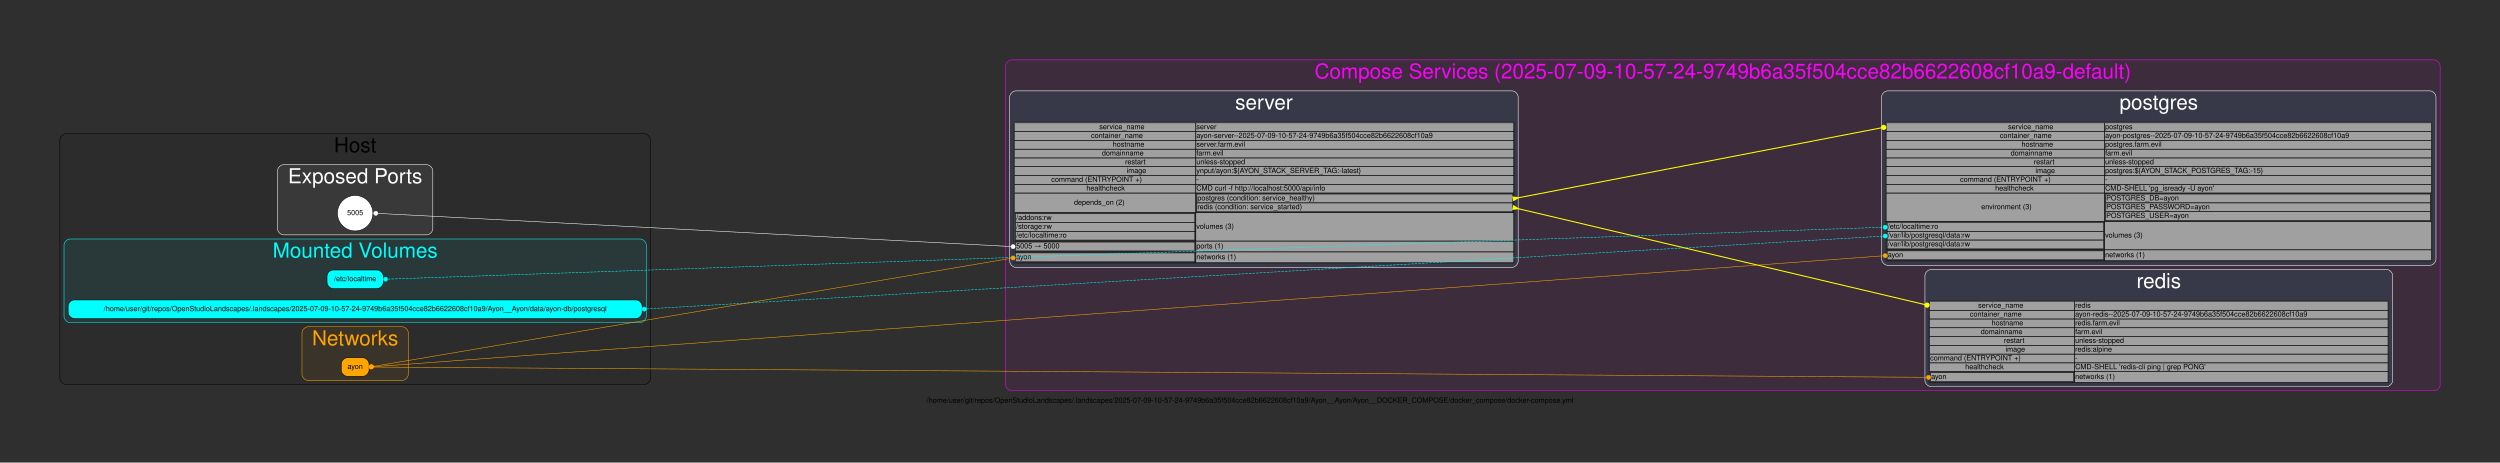
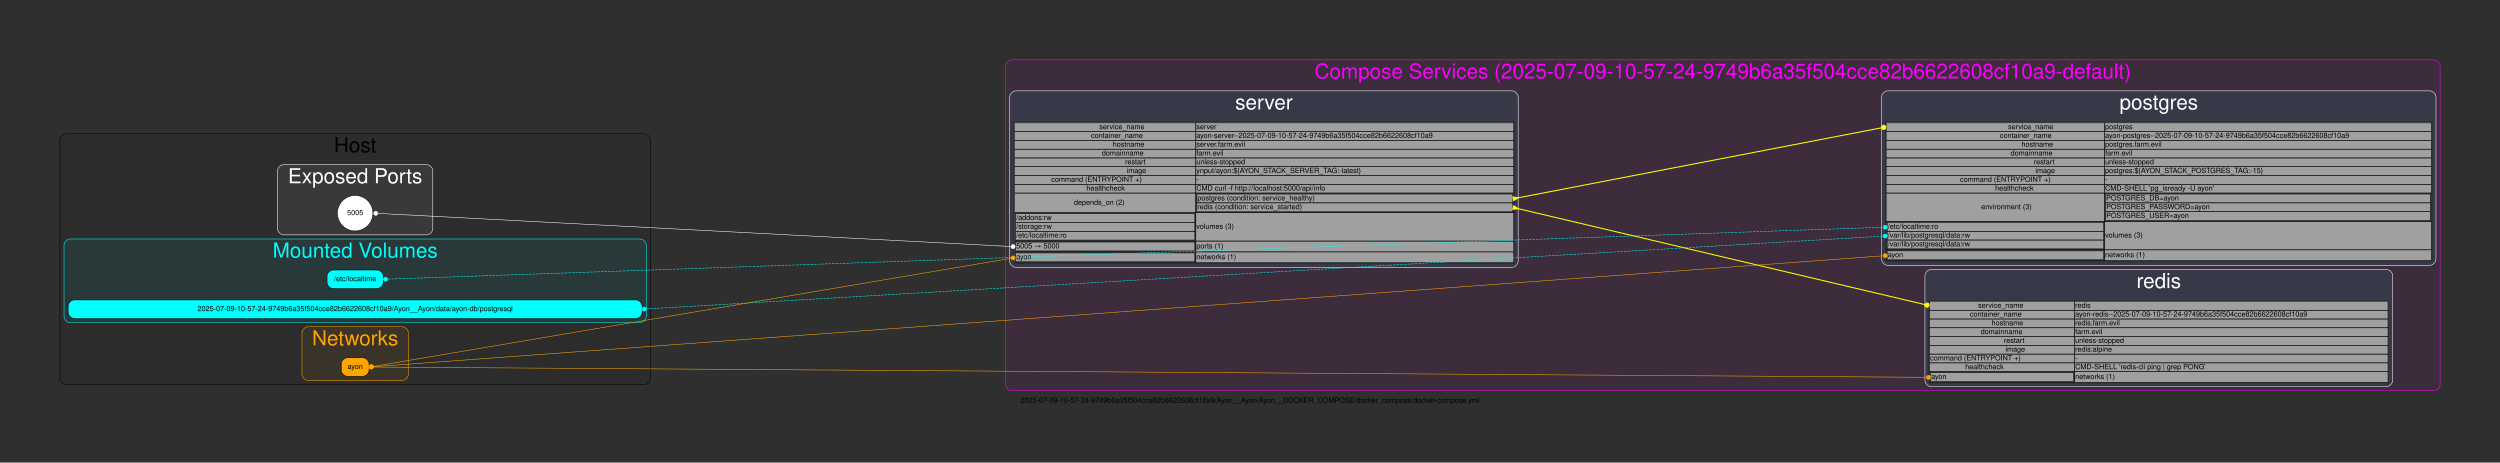
<svg xmlns="http://www.w3.org/2000/svg" width="4843pt" height="896pt" viewBox="0.00 0.00 4843.00 896.00">
  <g id="graph0" class="graph" transform="scale(1 1) rotate(0) translate(108 788)">
    <polygon fill="#2f2f2f" stroke="transparent" points="-108,108 -108,-788 4735,-788 4735,108 -108,108" />
-     <text text-anchor="middle" x="2313.5" y="-7.8" font-family="Helvetica,sans-Serif" font-size="14.00">/home/user/git/repos/OpenStudioLandscapes/.landscapes/2025-07-09-10-57-24-9749b6a35f504cce82b6622608cf10a9/Ayon__Ayon/Ayon__DOCKER_COMPOSE/docker_compose/docker-compose.yml</text>
+     <text text-anchor="middle" x="2313.5" y="-7.8" font-family="Helvetica,sans-Serif" font-size="14.00">2025-07-09-10-57-24-9749b6a35f504cce82b6622608cf10a9/Ayon__Ayon/Ayon__DOCKER_COMPOSE/docker_compose/docker-compose.yml</text>
    <g id="clust1" class="cluster">
      <path fill="#ff00ff" fill-opacity="0.063" stroke="#ff00ff" d="M1852,-31C1852,-31 4607,-31 4607,-31 4613,-31 4619,-37 4619,-43 4619,-43 4619,-660 4619,-660 4619,-666 4613,-672 4607,-672 4607,-672 1852,-672 1852,-672 1846,-672 1840,-666 1840,-660 1840,-660 1840,-43 1840,-43 1840,-37 1846,-31 1852,-31" />
      <text text-anchor="middle" x="3229.5" y="-636" font-family="Helvetica,sans-Serif" font-size="40.00" fill="#ff00ff">Compose Services (2025-07-09-10-57-24-9749b6a35f504cce82b6622608cf10a9-default)</text>
    </g>
    <g id="clust2" class="cluster">
      <path fill="#00ffff" fill-opacity="0.063" stroke="white" d="M3549,-274C3549,-274 4599,-274 4599,-274 4605,-274 4611,-280 4611,-286 4611,-286 4611,-600 4611,-600 4611,-606 4605,-612 4599,-612 4599,-612 3549,-612 3549,-612 3543,-612 3537,-606 3537,-600 3537,-600 3537,-286 3537,-286 3537,-280 3543,-274 3549,-274" />
      <text text-anchor="middle" x="4074" y="-576" font-family="Helvetica,sans-Serif" font-size="40.00" fill="white">postgres</text>
    </g>
    <g id="clust3" class="cluster">
      <path fill="#00ffff" fill-opacity="0.063" stroke="white" d="M3633,-39C3633,-39 4515,-39 4515,-39 4521,-39 4527,-45 4527,-51 4527,-51 4527,-254 4527,-254 4527,-260 4521,-266 4515,-266 4515,-266 3633,-266 3633,-266 3627,-266 3621,-260 3621,-254 3621,-254 3621,-51 3621,-51 3621,-45 3627,-39 3633,-39" />
      <text text-anchor="middle" x="4074" y="-230" font-family="Helvetica,sans-Serif" font-size="40.00" fill="white">redis</text>
    </g>
    <g id="clust4" class="cluster">
      <path fill="#00ffff" fill-opacity="0.063" stroke="white" d="M1860,-270C1860,-270 2821,-270 2821,-270 2827,-270 2833,-276 2833,-282 2833,-282 2833,-600 2833,-600 2833,-606 2827,-612 2821,-612 2821,-612 1860,-612 1860,-612 1854,-612 1848,-606 1848,-600 1848,-600 1848,-282 1848,-282 1848,-276 1854,-270 1860,-270" />
      <text text-anchor="middle" x="2340.5" y="-576" font-family="Helvetica,sans-Serif" font-size="40.00" fill="white">server</text>
    </g>
    <g id="clust5" class="cluster">
      <path fill="#000000" fill-opacity="0.063" stroke="#000000" d="M20,-43C20,-43 1140,-43 1140,-43 1146,-43 1152,-49 1152,-55 1152,-55 1152,-517 1152,-517 1152,-523 1146,-529 1140,-529 1140,-529 20,-529 20,-529 14,-529 8,-523 8,-517 8,-517 8,-55 8,-55 8,-49 14,-43 20,-43" />
      <text text-anchor="middle" x="580" y="-493" font-family="Helvetica,sans-Serif" font-size="40.00" fill="#000000">Host</text>
    </g>
    <g id="clust6" class="cluster">
      <path fill="#ffffff" fill-opacity="0.063" stroke="#ffffff" d="M441.55,-333C441.55,-333 718.45,-333 718.45,-333 724.45,-333 730.45,-339 730.45,-345 730.45,-345 730.45,-457 730.45,-457 730.45,-463 724.45,-469 718.45,-469 718.45,-469 441.55,-469 441.55,-469 435.55,-469 429.55,-463 429.55,-457 429.55,-457 429.55,-345 429.55,-345 429.55,-339 435.55,-333 441.55,-333" />
      <text text-anchor="middle" x="580" y="-433" font-family="Helvetica,sans-Serif" font-size="40.00" fill="#ffffff">Exposed Ports</text>
    </g>
    <g id="clust7" class="cluster">
      <path fill="#00ffff" fill-opacity="0.063" stroke="#00ffff" d="M28,-163C28,-163 1132,-163 1132,-163 1138,-163 1144,-169 1144,-175 1144,-175 1144,-313 1144,-313 1144,-319 1138,-325 1132,-325 1132,-325 28,-325 28,-325 22,-325 16,-319 16,-313 16,-313 16,-175 16,-175 16,-169 22,-163 28,-163" />
      <text text-anchor="middle" x="580" y="-289" font-family="Helvetica,sans-Serif" font-size="40.00" fill="#00ffff">Mounted Volumes</text>
    </g>
    <g id="clust8" class="cluster">
      <path fill="#ffa500" fill-opacity="0.063" stroke="#ffa500" d="M489,-51C489,-51 671,-51 671,-51 677,-51 683,-57 683,-63 683,-63 683,-143 683,-143 683,-149 677,-155 671,-155 671,-155 489,-155 489,-155 483,-155 477,-149 477,-143 477,-143 477,-63 477,-63 477,-57 483,-51 489,-51" />
      <text text-anchor="middle" x="580" y="-119" font-family="Helvetica,sans-Serif" font-size="40.00" fill="#ffa500">Networks</text>
    </g>
    <g id="node1" class="node">
      <polygon fill="#a0a0a0" stroke="transparent" points="4603,-551.5 3545,-551.5 3545,-282.5 4603,-282.5 4603,-551.5" />
      <polygon fill="none" stroke="#0a0a0a" points="3546,-533 3546,-550 3969,-550 3969,-533 3546,-533" />
      <text text-anchor="start" x="3782" y="-537.8" font-family="Helvetica,sans-Serif" font-size="14.00">            service_name        </text>
      <polygon fill="none" stroke="#0a0a0a" points="3969,-533 3969,-550 4602,-550 4602,-533 3969,-533" />
      <text text-anchor="start" x="3970" y="-537.8" font-family="Helvetica,sans-Serif" font-size="14.00">            postgres        </text>
      <polygon fill="none" stroke="#0a0a0a" points="3546,-516 3546,-533 3969,-533 3969,-516 3546,-516" />
      <text text-anchor="start" x="3766" y="-520.8" font-family="Helvetica,sans-Serif" font-size="14.00">            container_name        </text>
      <polygon fill="none" stroke="#0a0a0a" points="3969,-516 3969,-533 4602,-533 4602,-516 3969,-516" />
      <text text-anchor="start" x="3970" y="-520.8" font-family="Helvetica,sans-Serif" font-size="14.00">            ayon-postgres--2025-07-09-10-57-24-9749b6a35f504cce82b6622608cf10a9        </text>
      <polygon fill="none" stroke="#0a0a0a" points="3546,-499 3546,-516 3969,-516 3969,-499 3546,-499" />
      <text text-anchor="start" x="3808" y="-503.8" font-family="Helvetica,sans-Serif" font-size="14.00">            hostname        </text>
      <polygon fill="none" stroke="#0a0a0a" points="3969,-499 3969,-516 4602,-516 4602,-499 3969,-499" />
      <text text-anchor="start" x="3970" y="-503.8" font-family="Helvetica,sans-Serif" font-size="14.00">            postgres.farm.evil        </text>
      <polygon fill="none" stroke="#0a0a0a" points="3546,-482 3546,-499 3969,-499 3969,-482 3546,-482" />
      <text text-anchor="start" x="3787" y="-486.8" font-family="Helvetica,sans-Serif" font-size="14.00">            domainname        </text>
      <polygon fill="none" stroke="#0a0a0a" points="3969,-482 3969,-499 4602,-499 4602,-482 3969,-482" />
      <text text-anchor="start" x="3970" y="-486.8" font-family="Helvetica,sans-Serif" font-size="14.00">            farm.evil        </text>
      <polygon fill="none" stroke="#0a0a0a" points="3546,-465 3546,-482 3969,-482 3969,-465 3546,-465" />
      <text text-anchor="start" x="3832" y="-469.8" font-family="Helvetica,sans-Serif" font-size="14.00">            restart        </text>
      <polygon fill="none" stroke="#0a0a0a" points="3969,-465 3969,-482 4602,-482 4602,-465 3969,-465" />
      <text text-anchor="start" x="3970" y="-469.8" font-family="Helvetica,sans-Serif" font-size="14.00">            unless-stopped        </text>
      <polygon fill="none" stroke="#0a0a0a" points="3546,-448 3546,-465 3969,-465 3969,-448 3546,-448" />
      <text text-anchor="start" x="3835" y="-452.8" font-family="Helvetica,sans-Serif" font-size="14.00">            image        </text>
      <polygon fill="none" stroke="#0a0a0a" points="3969,-448 3969,-465 4602,-465 4602,-448 3969,-448" />
      <text text-anchor="start" x="3970" y="-452.8" font-family="Helvetica,sans-Serif" font-size="14.00">            postgres:${AYON_STACK_POSTGRES_TAG:-15}        </text>
      <polygon fill="none" stroke="#0a0a0a" points="3546,-431 3546,-448 3969,-448 3969,-431 3546,-431" />
      <text text-anchor="start" x="3689" y="-435.8" font-family="Helvetica,sans-Serif" font-size="14.00">            command (ENTRYPOINT +)        </text>
      <polygon fill="none" stroke="#0a0a0a" points="3969,-431 3969,-448 4602,-448 4602,-431 3969,-431" />
      <text text-anchor="start" x="3970" y="-435.8" font-family="Helvetica,sans-Serif" font-size="14.00">            -        </text>
      <polygon fill="none" stroke="#0a0a0a" points="3546,-414 3546,-431 3969,-431 3969,-414 3546,-414" />
      <text text-anchor="start" x="3757" y="-418.8" font-family="Helvetica,sans-Serif" font-size="14.00">                healthcheck            </text>
      <polygon fill="none" stroke="#0a0a0a" points="3969,-414 3969,-431 4602,-431 4602,-414 3969,-414" />
      <text text-anchor="start" x="3970" y="-418.8" font-family="Helvetica,sans-Serif" font-size="14.00">                CMD-SHELL 'pg_isready -U ayon'            </text>
      <polygon fill="none" stroke="#0a0a0a" points="3546,-359 3546,-414 3969,-414 3969,-359 3546,-359" />
      <text text-anchor="start" x="3730" y="-382.8" font-family="Helvetica,sans-Serif" font-size="14.00">                environment (3)            </text>
      <polygon fill="none" stroke="#0a0a0a" points="3969,-359 3969,-414 4602,-414 4602,-359 3969,-359" />
      <polygon fill="none" stroke="#0a0a0a" points="3971,-395 3971,-412 4600,-412 4600,-395 3971,-395" />
      <text text-anchor="start" x="3972" y="-399.8" font-family="Helvetica,sans-Serif" font-size="14.00">                            POSTGRES_DB=ayon                        </text>
      <polygon fill="none" stroke="#0a0a0a" points="3971,-378 3971,-395 4600,-395 4600,-378 3971,-378" />
      <text text-anchor="start" x="3972" y="-382.8" font-family="Helvetica,sans-Serif" font-size="14.00">                            POSTGRES_PASSWORD=ayon                        </text>
      <polygon fill="none" stroke="#0a0a0a" points="3971,-361 3971,-378 4600,-378 4600,-361 3971,-361" />
      <text text-anchor="start" x="3972" y="-365.8" font-family="Helvetica,sans-Serif" font-size="14.00">                            POSTGRES_USER=ayon                        </text>
      <polygon fill="none" stroke="#0a0a0a" points="3970,-360 3970,-413 4601,-413 4601,-360 3970,-360" />
      <polygon fill="none" stroke="#0a0a0a" points="3546,-304 3546,-359 3969,-359 3969,-304 3546,-304" />
      <polygon fill="none" stroke="#0a0a0a" points="3548,-340 3548,-357 3967,-357 3967,-340 3548,-340" />
      <text text-anchor="start" x="3549" y="-344.8" font-family="Helvetica,sans-Serif" font-size="14.00">                            /etc/localtime:ro                        </text>
      <polygon fill="none" stroke="#0a0a0a" points="3548,-323 3548,-340 3967,-340 3967,-323 3548,-323" />
      <text text-anchor="start" x="3549" y="-327.8" font-family="Helvetica,sans-Serif" font-size="14.00">                            /var/lib/postgresql/data:rw                        </text>
      <polygon fill="none" stroke="#0a0a0a" points="3548,-306 3548,-323 3967,-323 3967,-306 3548,-306" />
      <text text-anchor="start" x="3549" y="-310.8" font-family="Helvetica,sans-Serif" font-size="14.00">                            /var/lib/postgresql/data:rw                        </text>
      <polygon fill="none" stroke="#0a0a0a" points="3547,-305 3547,-358 3968,-358 3968,-305 3547,-305" />
      <polygon fill="none" stroke="#0a0a0a" points="3969,-304 3969,-359 4602,-359 4602,-304 3969,-304" />
      <text text-anchor="start" x="3970" y="-327.8" font-family="Helvetica,sans-Serif" font-size="14.00">                volumes (3)            </text>
      <polygon fill="none" stroke="#0a0a0a" points="3546,-283 3546,-304 3969,-304 3969,-283 3546,-283" />
      <polygon fill="none" stroke="#0a0a0a" points="3548,-285 3548,-302 3967,-302 3967,-285 3548,-285" />
      <text text-anchor="start" x="3549" y="-289.8" font-family="Helvetica,sans-Serif" font-size="14.00">                            ayon                        </text>
      <polygon fill="none" stroke="#0a0a0a" points="3547,-284 3547,-303 3968,-303 3968,-284 3547,-284" />
      <polygon fill="none" stroke="#0a0a0a" points="3969,-283 3969,-304 4602,-304 4602,-283 3969,-283" />
      <text text-anchor="start" x="3970" y="-289.8" font-family="Helvetica,sans-Serif" font-size="14.00">                networks (1)            </text>
      <polygon fill="none" stroke="#0a0a0a" points="3545,-282.5 3545,-551.5 4603,-551.5 4603,-282.5 3545,-282.5" />
    </g>
    <g id="node2" class="node">
      <polygon fill="#a0a0a0" stroke="transparent" points="4519,-205.5 3629,-205.5 3629,-46.5 4519,-46.5 4519,-205.5" />
      <polygon fill="none" stroke="#0a0a0a" points="3630,-187 3630,-204 3911,-204 3911,-187 3630,-187" />
      <text text-anchor="start" x="3724" y="-191.8" font-family="Helvetica,sans-Serif" font-size="14.00">            service_name        </text>
      <polygon fill="none" stroke="#0a0a0a" points="3911,-187 3911,-204 4518,-204 4518,-187 3911,-187" />
      <text text-anchor="start" x="3912" y="-191.8" font-family="Helvetica,sans-Serif" font-size="14.00">            redis        </text>
      <polygon fill="none" stroke="#0a0a0a" points="3630,-170 3630,-187 3911,-187 3911,-170 3630,-170" />
      <text text-anchor="start" x="3708" y="-174.8" font-family="Helvetica,sans-Serif" font-size="14.00">            container_name        </text>
      <polygon fill="none" stroke="#0a0a0a" points="3911,-170 3911,-187 4518,-187 4518,-170 3911,-170" />
      <text text-anchor="start" x="3912" y="-174.8" font-family="Helvetica,sans-Serif" font-size="14.00">            ayon-redis--2025-07-09-10-57-24-9749b6a35f504cce82b6622608cf10a9        </text>
      <polygon fill="none" stroke="#0a0a0a" points="3630,-153 3630,-170 3911,-170 3911,-153 3630,-153" />
      <text text-anchor="start" x="3750" y="-157.8" font-family="Helvetica,sans-Serif" font-size="14.00">            hostname        </text>
      <polygon fill="none" stroke="#0a0a0a" points="3911,-153 3911,-170 4518,-170 4518,-153 3911,-153" />
      <text text-anchor="start" x="3912" y="-157.8" font-family="Helvetica,sans-Serif" font-size="14.00">            redis.farm.evil        </text>
      <polygon fill="none" stroke="#0a0a0a" points="3630,-136 3630,-153 3911,-153 3911,-136 3630,-136" />
      <text text-anchor="start" x="3729" y="-140.8" font-family="Helvetica,sans-Serif" font-size="14.00">            domainname        </text>
      <polygon fill="none" stroke="#0a0a0a" points="3911,-136 3911,-153 4518,-153 4518,-136 3911,-136" />
      <text text-anchor="start" x="3912" y="-140.8" font-family="Helvetica,sans-Serif" font-size="14.00">            farm.evil        </text>
      <polygon fill="none" stroke="#0a0a0a" points="3630,-119 3630,-136 3911,-136 3911,-119 3630,-119" />
      <text text-anchor="start" x="3774" y="-123.8" font-family="Helvetica,sans-Serif" font-size="14.00">            restart        </text>
      <polygon fill="none" stroke="#0a0a0a" points="3911,-119 3911,-136 4518,-136 4518,-119 3911,-119" />
      <text text-anchor="start" x="3912" y="-123.8" font-family="Helvetica,sans-Serif" font-size="14.00">            unless-stopped        </text>
      <polygon fill="none" stroke="#0a0a0a" points="3630,-102 3630,-119 3911,-119 3911,-102 3630,-102" />
      <text text-anchor="start" x="3777" y="-106.8" font-family="Helvetica,sans-Serif" font-size="14.00">            image        </text>
      <polygon fill="none" stroke="#0a0a0a" points="3911,-102 3911,-119 4518,-119 4518,-102 3911,-102" />
      <text text-anchor="start" x="3912" y="-106.8" font-family="Helvetica,sans-Serif" font-size="14.00">            redis:alpine        </text>
      <polygon fill="none" stroke="#0a0a0a" points="3630,-85 3630,-102 3911,-102 3911,-85 3630,-85" />
      <text text-anchor="start" x="3631" y="-89.8" font-family="Helvetica,sans-Serif" font-size="14.00">            command (ENTRYPOINT +)        </text>
      <polygon fill="none" stroke="#0a0a0a" points="3911,-85 3911,-102 4518,-102 4518,-85 3911,-85" />
      <text text-anchor="start" x="3912" y="-89.8" font-family="Helvetica,sans-Serif" font-size="14.00">            -        </text>
      <polygon fill="none" stroke="#0a0a0a" points="3630,-68 3630,-85 3911,-85 3911,-68 3630,-68" />
      <text text-anchor="start" x="3699" y="-72.8" font-family="Helvetica,sans-Serif" font-size="14.00">                healthcheck            </text>
      <polygon fill="none" stroke="#0a0a0a" points="3911,-68 3911,-85 4518,-85 4518,-68 3911,-68" />
      <text text-anchor="start" x="3912" y="-72.8" font-family="Helvetica,sans-Serif" font-size="14.00">                CMD-SHELL 'redis-cli ping | grep PONG'            </text>
      <polygon fill="none" stroke="#0a0a0a" points="3630,-47 3630,-68 3911,-68 3911,-47 3630,-47" />
      <polygon fill="none" stroke="#0a0a0a" points="3632,-49 3632,-66 3909,-66 3909,-49 3632,-49" />
      <text text-anchor="start" x="3633" y="-53.8" font-family="Helvetica,sans-Serif" font-size="14.00">                            ayon                        </text>
      <polygon fill="none" stroke="#0a0a0a" points="3631,-48 3631,-67 3910,-67 3910,-48 3631,-48" />
      <polygon fill="none" stroke="#0a0a0a" points="3911,-47 3911,-68 4518,-68 4518,-47 3911,-47" />
      <text text-anchor="start" x="3912" y="-53.8" font-family="Helvetica,sans-Serif" font-size="14.00">                networks (1)            </text>
      <polygon fill="none" stroke="#0a0a0a" points="3629,-46.5 3629,-205.5 4519,-205.5 4519,-46.5 3629,-46.5" />
    </g>
    <g id="node3" class="node">
      <polygon fill="#a0a0a0" stroke="transparent" points="2825,-551.5 1856,-551.5 1856,-278.5 2825,-278.5 2825,-551.5" />
      <polygon fill="none" stroke="#0a0a0a" points="1857.5,-533 1857.5,-550 2208.5,-550 2208.5,-533 1857.5,-533" />
      <text text-anchor="start" x="2021.5" y="-537.8" font-family="Helvetica,sans-Serif" font-size="14.00">            service_name        </text>
      <polygon fill="none" stroke="#0a0a0a" points="2208.5,-533 2208.5,-550 2824.5,-550 2824.5,-533 2208.5,-533" />
      <text text-anchor="start" x="2209.5" y="-537.8" font-family="Helvetica,sans-Serif" font-size="14.00">            server        </text>
      <polygon fill="none" stroke="#0a0a0a" points="1857.5,-516 1857.5,-533 2208.5,-533 2208.5,-516 1857.5,-516" />
      <text text-anchor="start" x="2005.5" y="-520.8" font-family="Helvetica,sans-Serif" font-size="14.00">            container_name        </text>
      <polygon fill="none" stroke="#0a0a0a" points="2208.5,-516 2208.5,-533 2824.5,-533 2824.5,-516 2208.5,-516" />
      <text text-anchor="start" x="2209.5" y="-520.8" font-family="Helvetica,sans-Serif" font-size="14.00">            ayon-server--2025-07-09-10-57-24-9749b6a35f504cce82b6622608cf10a9        </text>
      <polygon fill="none" stroke="#0a0a0a" points="1857.5,-499 1857.5,-516 2208.5,-516 2208.5,-499 1857.5,-499" />
      <text text-anchor="start" x="2047.5" y="-503.8" font-family="Helvetica,sans-Serif" font-size="14.00">            hostname        </text>
      <polygon fill="none" stroke="#0a0a0a" points="2208.5,-499 2208.5,-516 2824.5,-516 2824.5,-499 2208.5,-499" />
      <text text-anchor="start" x="2209.5" y="-503.8" font-family="Helvetica,sans-Serif" font-size="14.00">            server.farm.evil        </text>
      <polygon fill="none" stroke="#0a0a0a" points="1857.5,-482 1857.5,-499 2208.5,-499 2208.5,-482 1857.5,-482" />
      <text text-anchor="start" x="2026.5" y="-486.8" font-family="Helvetica,sans-Serif" font-size="14.00">            domainname        </text>
      <polygon fill="none" stroke="#0a0a0a" points="2208.5,-482 2208.5,-499 2824.5,-499 2824.5,-482 2208.5,-482" />
      <text text-anchor="start" x="2209.5" y="-486.8" font-family="Helvetica,sans-Serif" font-size="14.00">            farm.evil        </text>
      <polygon fill="none" stroke="#0a0a0a" points="1857.5,-465 1857.5,-482 2208.5,-482 2208.5,-465 1857.5,-465" />
      <text text-anchor="start" x="2071.5" y="-469.8" font-family="Helvetica,sans-Serif" font-size="14.00">            restart        </text>
      <polygon fill="none" stroke="#0a0a0a" points="2208.5,-465 2208.5,-482 2824.5,-482 2824.5,-465 2208.5,-465" />
      <text text-anchor="start" x="2209.5" y="-469.8" font-family="Helvetica,sans-Serif" font-size="14.00">            unless-stopped        </text>
      <polygon fill="none" stroke="#0a0a0a" points="1857.5,-448 1857.5,-465 2208.5,-465 2208.5,-448 1857.5,-448" />
      <text text-anchor="start" x="2074.5" y="-452.8" font-family="Helvetica,sans-Serif" font-size="14.00">            image        </text>
      <polygon fill="none" stroke="#0a0a0a" points="2208.5,-448 2208.5,-465 2824.5,-465 2824.5,-448 2208.5,-448" />
      <text text-anchor="start" x="2209.5" y="-452.8" font-family="Helvetica,sans-Serif" font-size="14.00">            ynput/ayon:${AYON_STACK_SERVER_TAG:-latest}        </text>
      <polygon fill="none" stroke="#0a0a0a" points="1857.5,-431 1857.5,-448 2208.5,-448 2208.5,-431 1857.5,-431" />
      <text text-anchor="start" x="1928.5" y="-435.8" font-family="Helvetica,sans-Serif" font-size="14.00">            command (ENTRYPOINT +)        </text>
      <polygon fill="none" stroke="#0a0a0a" points="2208.5,-431 2208.5,-448 2824.5,-448 2824.5,-431 2208.5,-431" />
      <text text-anchor="start" x="2209.5" y="-435.8" font-family="Helvetica,sans-Serif" font-size="14.00">            -        </text>
      <polygon fill="none" stroke="#0a0a0a" points="1857.5,-414 1857.5,-431 2208.5,-431 2208.5,-414 1857.5,-414" />
      <text text-anchor="start" x="1996.5" y="-418.8" font-family="Helvetica,sans-Serif" font-size="14.00">                healthcheck            </text>
      <polygon fill="none" stroke="#0a0a0a" points="2208.5,-414 2208.5,-431 2824.5,-431 2824.5,-414 2208.5,-414" />
      <text text-anchor="start" x="2209.5" y="-418.8" font-family="Helvetica,sans-Serif" font-size="14.00">                CMD curl -f http://localhost:5000/api/info            </text>
      <polygon fill="none" stroke="#0a0a0a" points="1857.5,-376 1857.5,-414 2208.5,-414 2208.5,-376 1857.5,-376" />
      <text text-anchor="start" x="1972.5" y="-391.3" font-family="Helvetica,sans-Serif" font-size="14.00">                depends_on (2)            </text>
      <polygon fill="none" stroke="#0a0a0a" points="2208.5,-376 2208.5,-414 2824.5,-414 2824.5,-376 2208.5,-376" />
      <polygon fill="none" stroke="#0a0a0a" points="2210.5,-395 2210.5,-412 2822.5,-412 2822.5,-395 2210.5,-395" />
      <text text-anchor="start" x="2211.5" y="-399.8" font-family="Helvetica,sans-Serif" font-size="14.00">                            postgres (condition: service_healthy)                        </text>
      <polygon fill="none" stroke="#0a0a0a" points="2210.5,-378 2210.5,-395 2822.5,-395 2822.5,-378 2210.5,-378" />
      <text text-anchor="start" x="2211.5" y="-382.8" font-family="Helvetica,sans-Serif" font-size="14.00">                            redis (condition: service_started)                        </text>
      <polygon fill="none" stroke="#0a0a0a" points="2209.5,-377 2209.5,-413 2823.5,-413 2823.5,-377 2209.5,-377" />
      <polygon fill="none" stroke="#0a0a0a" points="1857.5,-321 1857.5,-376 2208.5,-376 2208.5,-321 1857.5,-321" />
      <polygon fill="none" stroke="#0a0a0a" points="1859.5,-357 1859.5,-374 2206.5,-374 2206.5,-357 1859.5,-357" />
      <text text-anchor="start" x="1860.5" y="-361.8" font-family="Helvetica,sans-Serif" font-size="14.00">                            /addons:rw                        </text>
      <polygon fill="none" stroke="#0a0a0a" points="1859.5,-340 1859.5,-357 2206.5,-357 2206.5,-340 1859.5,-340" />
      <text text-anchor="start" x="1860.5" y="-344.8" font-family="Helvetica,sans-Serif" font-size="14.00">                            /storage:rw                        </text>
      <polygon fill="none" stroke="#0a0a0a" points="1859.5,-323 1859.5,-340 2206.5,-340 2206.5,-323 1859.5,-323" />
      <text text-anchor="start" x="1860.5" y="-327.8" font-family="Helvetica,sans-Serif" font-size="14.00">                            /etc/localtime:ro                        </text>
      <polygon fill="none" stroke="#0a0a0a" points="1858.5,-322 1858.5,-375 2207.5,-375 2207.5,-322 1858.5,-322" />
      <polygon fill="none" stroke="#0a0a0a" points="2208.5,-321 2208.5,-376 2824.5,-376 2824.5,-321 2208.5,-321" />
      <text text-anchor="start" x="2209.5" y="-344.8" font-family="Helvetica,sans-Serif" font-size="14.00">                volumes (3)            </text>
      <polygon fill="none" stroke="#0a0a0a" points="1857.5,-300 1857.5,-321 2208.5,-321 2208.5,-300 1857.5,-300" />
      <polygon fill="none" stroke="#0a0a0a" points="1859.5,-302 1859.5,-319 2206.5,-319 2206.5,-302 1859.5,-302" />
      <text text-anchor="start" x="1860.5" y="-306.8" font-family="Helvetica,sans-Serif" font-size="14.00">                            5005 → 5000                        </text>
      <polygon fill="none" stroke="#0a0a0a" points="1858.5,-301 1858.5,-320 2207.5,-320 2207.5,-301 1858.5,-301" />
      <polygon fill="none" stroke="#0a0a0a" points="2208.5,-300 2208.5,-321 2824.5,-321 2824.5,-300 2208.5,-300" />
      <text text-anchor="start" x="2209.5" y="-306.8" font-family="Helvetica,sans-Serif" font-size="14.00">                ports (1)            </text>
      <polygon fill="none" stroke="#0a0a0a" points="1857.5,-279 1857.5,-300 2208.5,-300 2208.5,-279 1857.5,-279" />
      <polygon fill="none" stroke="#0a0a0a" points="1859.5,-281 1859.5,-298 2206.5,-298 2206.5,-281 1859.5,-281" />
      <text text-anchor="start" x="1860.5" y="-285.8" font-family="Helvetica,sans-Serif" font-size="14.00">                            ayon                        </text>
      <polygon fill="none" stroke="#0a0a0a" points="1858.5,-280 1858.5,-299 2207.5,-299 2207.5,-280 1858.5,-280" />
      <polygon fill="none" stroke="#0a0a0a" points="2208.5,-279 2208.5,-300 2824.5,-300 2824.5,-279 2208.5,-279" />
      <text text-anchor="start" x="2209.5" y="-285.8" font-family="Helvetica,sans-Serif" font-size="14.00">                networks (1)            </text>
      <polygon fill="none" stroke="#0a0a0a" points="1856,-278.5 1856,-551.5 2825,-551.5 2825,-278.5 1856,-278.5" />
    </g>
    <g id="edge1" class="edge">
      <path fill="none" stroke="yellow" stroke-width="2" d="M2833.42,-404.91C2914.33,-420.5 3464.38,-526.47 3537.07,-540.47" />
      <polygon fill="yellow" stroke="yellow" stroke-width="2" points="2824.16,-399.56 2833.32,-404.89 2822.84,-406.44 2824.16,-399.56" />
      <ellipse fill="yellow" stroke="yellow" stroke-width="2" cx="3541.07" cy="-541.24" rx="4" ry="4" />
    </g>
    <g id="edge2" class="edge">
      <path fill="none" stroke="yellow" stroke-width="2" d="M2833.39,-383.67C2919.7,-363.31 3543.45,-216.18 3621.08,-197.87" />
      <polygon fill="yellow" stroke="yellow" stroke-width="2" points="2822.7,-382.59 2833.23,-383.7 2824.3,-389.41 2822.7,-382.59" />
      <ellipse fill="yellow" stroke="yellow" stroke-width="2" cx="3625.11" cy="-196.92" rx="4" ry="4" />
    </g>
    <g id="node4" class="node">
      <ellipse fill="#ffffff" stroke="black" cx="580" cy="-375" rx="34.39" ry="34.39" />
      <text text-anchor="middle" x="580" y="-371.3" font-family="Helvetica,sans-Serif" font-size="14.00">5005</text>
    </g>
    <g id="edge3" class="edge">
      <path fill="none" stroke="#ffffff" d="M624.26,-374.57C726.7,-369.21 1748.82,-315.74 1850.38,-310.42" />
      <ellipse fill="#ffffff" stroke="#ffffff" cx="619.99" cy="-374.79" rx="4" ry="4" />
      <ellipse fill="#ffffff" stroke="#ffffff" cx="1854.51" cy="-310.21" rx="4" ry="4" />
    </g>
    <g id="node5" class="node">
      <path fill="#00ffff" stroke="black" d="M622.5,-265C622.5,-265 537.5,-265 537.5,-265 531.5,-265 525.5,-259 525.5,-253 525.5,-253 525.5,-241 525.5,-241 525.5,-235 531.5,-229 537.5,-229 537.5,-229 622.5,-229 622.5,-229 628.5,-229 634.5,-235 634.5,-241 634.5,-241 634.5,-253 634.5,-253 634.5,-259 628.5,-265 622.5,-265" />
      <text text-anchor="middle" x="580" y="-243.3" font-family="Helvetica,sans-Serif" font-size="14.00">/etc/localtime</text>
    </g>
    <g id="edge4" class="edge">
      <path fill="none" stroke="#00ffff" stroke-dasharray="5,2" d="M643.36,-247.29C808.79,-253.03 3377.05,-342.07 3539.91,-347.72" />
      <ellipse fill="#00ffff" stroke="#00ffff" cx="639" cy="-247.14" rx="4" ry="4" />
      <ellipse fill="#00ffff" stroke="#00ffff" cx="3544" cy="-347.86" rx="4" ry="4" />
    </g>
    <g id="node6" class="node">
      <path fill="#00ffff" stroke="black" d="M1124,-207C1124,-207 36,-207 36,-207 30,-207 24,-201 24,-195 24,-195 24,-183 24,-183 24,-177 30,-171 36,-171 36,-171 1124,-171 1124,-171 1130,-171 1136,-177 1136,-183 1136,-183 1136,-195 1136,-195 1136,-201 1130,-207 1124,-207" />
-       <text text-anchor="middle" x="580" y="-185.3" font-family="Helvetica,sans-Serif" font-size="14.00">/home/user/git/repos/OpenStudioLandscapes/.landscapes/2025-07-09-10-57-24-9749b6a35f504cce82b6622608cf10a9/Ayon__Ayon/data/ayon-db/postgresql</text>
+       <text text-anchor="middle" x="580" y="-185.3" font-family="Helvetica,sans-Serif" font-size="14.00">2025-07-09-10-57-24-9749b6a35f504cce82b6622608cf10a9/Ayon__Ayon/data/ayon-db/postgresql</text>
    </g>
    <g id="edge5" class="edge">
      <path fill="none" stroke="#00ffff" stroke-dasharray="5,2" d="M1144.26,-189.49C1292.66,-198.22 3392.39,-321.84 3539.85,-330.52" />
      <ellipse fill="#00ffff" stroke="#00ffff" cx="1139.99" cy="-189.24" rx="4" ry="4" />
      <ellipse fill="#00ffff" stroke="#00ffff" cx="3544.01" cy="-330.76" rx="4" ry="4" />
    </g>
    <g id="node7" class="node">
      <path fill="#ffa500" stroke="black" d="M595,-95C595,-95 565,-95 565,-95 559,-95 553,-89 553,-83 553,-83 553,-71 553,-71 553,-65 559,-59 565,-59 565,-59 595,-59 595,-59 601,-59 607,-65 607,-71 607,-71 607,-83 607,-83 607,-89 601,-95 595,-95" />
      <text text-anchor="middle" x="580" y="-73.3" font-family="Helvetica,sans-Serif" font-size="14.00">ayon</text>
    </g>
    <g id="edge6" class="edge">
      <path fill="none" stroke="#ffa500" d="M615.44,-77.62C782.47,-89.89 3375.41,-280.32 3539.83,-292.4" />
      <ellipse fill="#ffa500" stroke="#ffa500" cx="610.99" cy="-77.29" rx="4" ry="4" />
      <ellipse fill="#ffa500" stroke="#ffa500" cx="3544.01" cy="-292.71" rx="4" ry="4" />
    </g>
    <g id="edge7" class="edge">
      <path fill="none" stroke="#ffa500" d="M615.15,-76.95C782,-75.84 3456.82,-58.16 3623.83,-57.05" />
      <ellipse fill="#ffa500" stroke="#ffa500" cx="611" cy="-76.97" rx="4" ry="4" />
      <ellipse fill="#ffa500" stroke="#ffa500" cx="3628" cy="-57.03" rx="4" ry="4" />
    </g>
    <g id="edge8" class="edge">
      <path fill="none" stroke="#ffa500" d="M615.99,-78.35C717.18,-95.51 1747.9,-270.25 1850.31,-287.61" />
      <ellipse fill="#ffa500" stroke="#ffa500" cx="611.94" cy="-77.67" rx="4" ry="4" />
      <ellipse fill="#ffa500" stroke="#ffa500" cx="1854.56" cy="-288.33" rx="4" ry="4" />
    </g>
  </g>
</svg>
